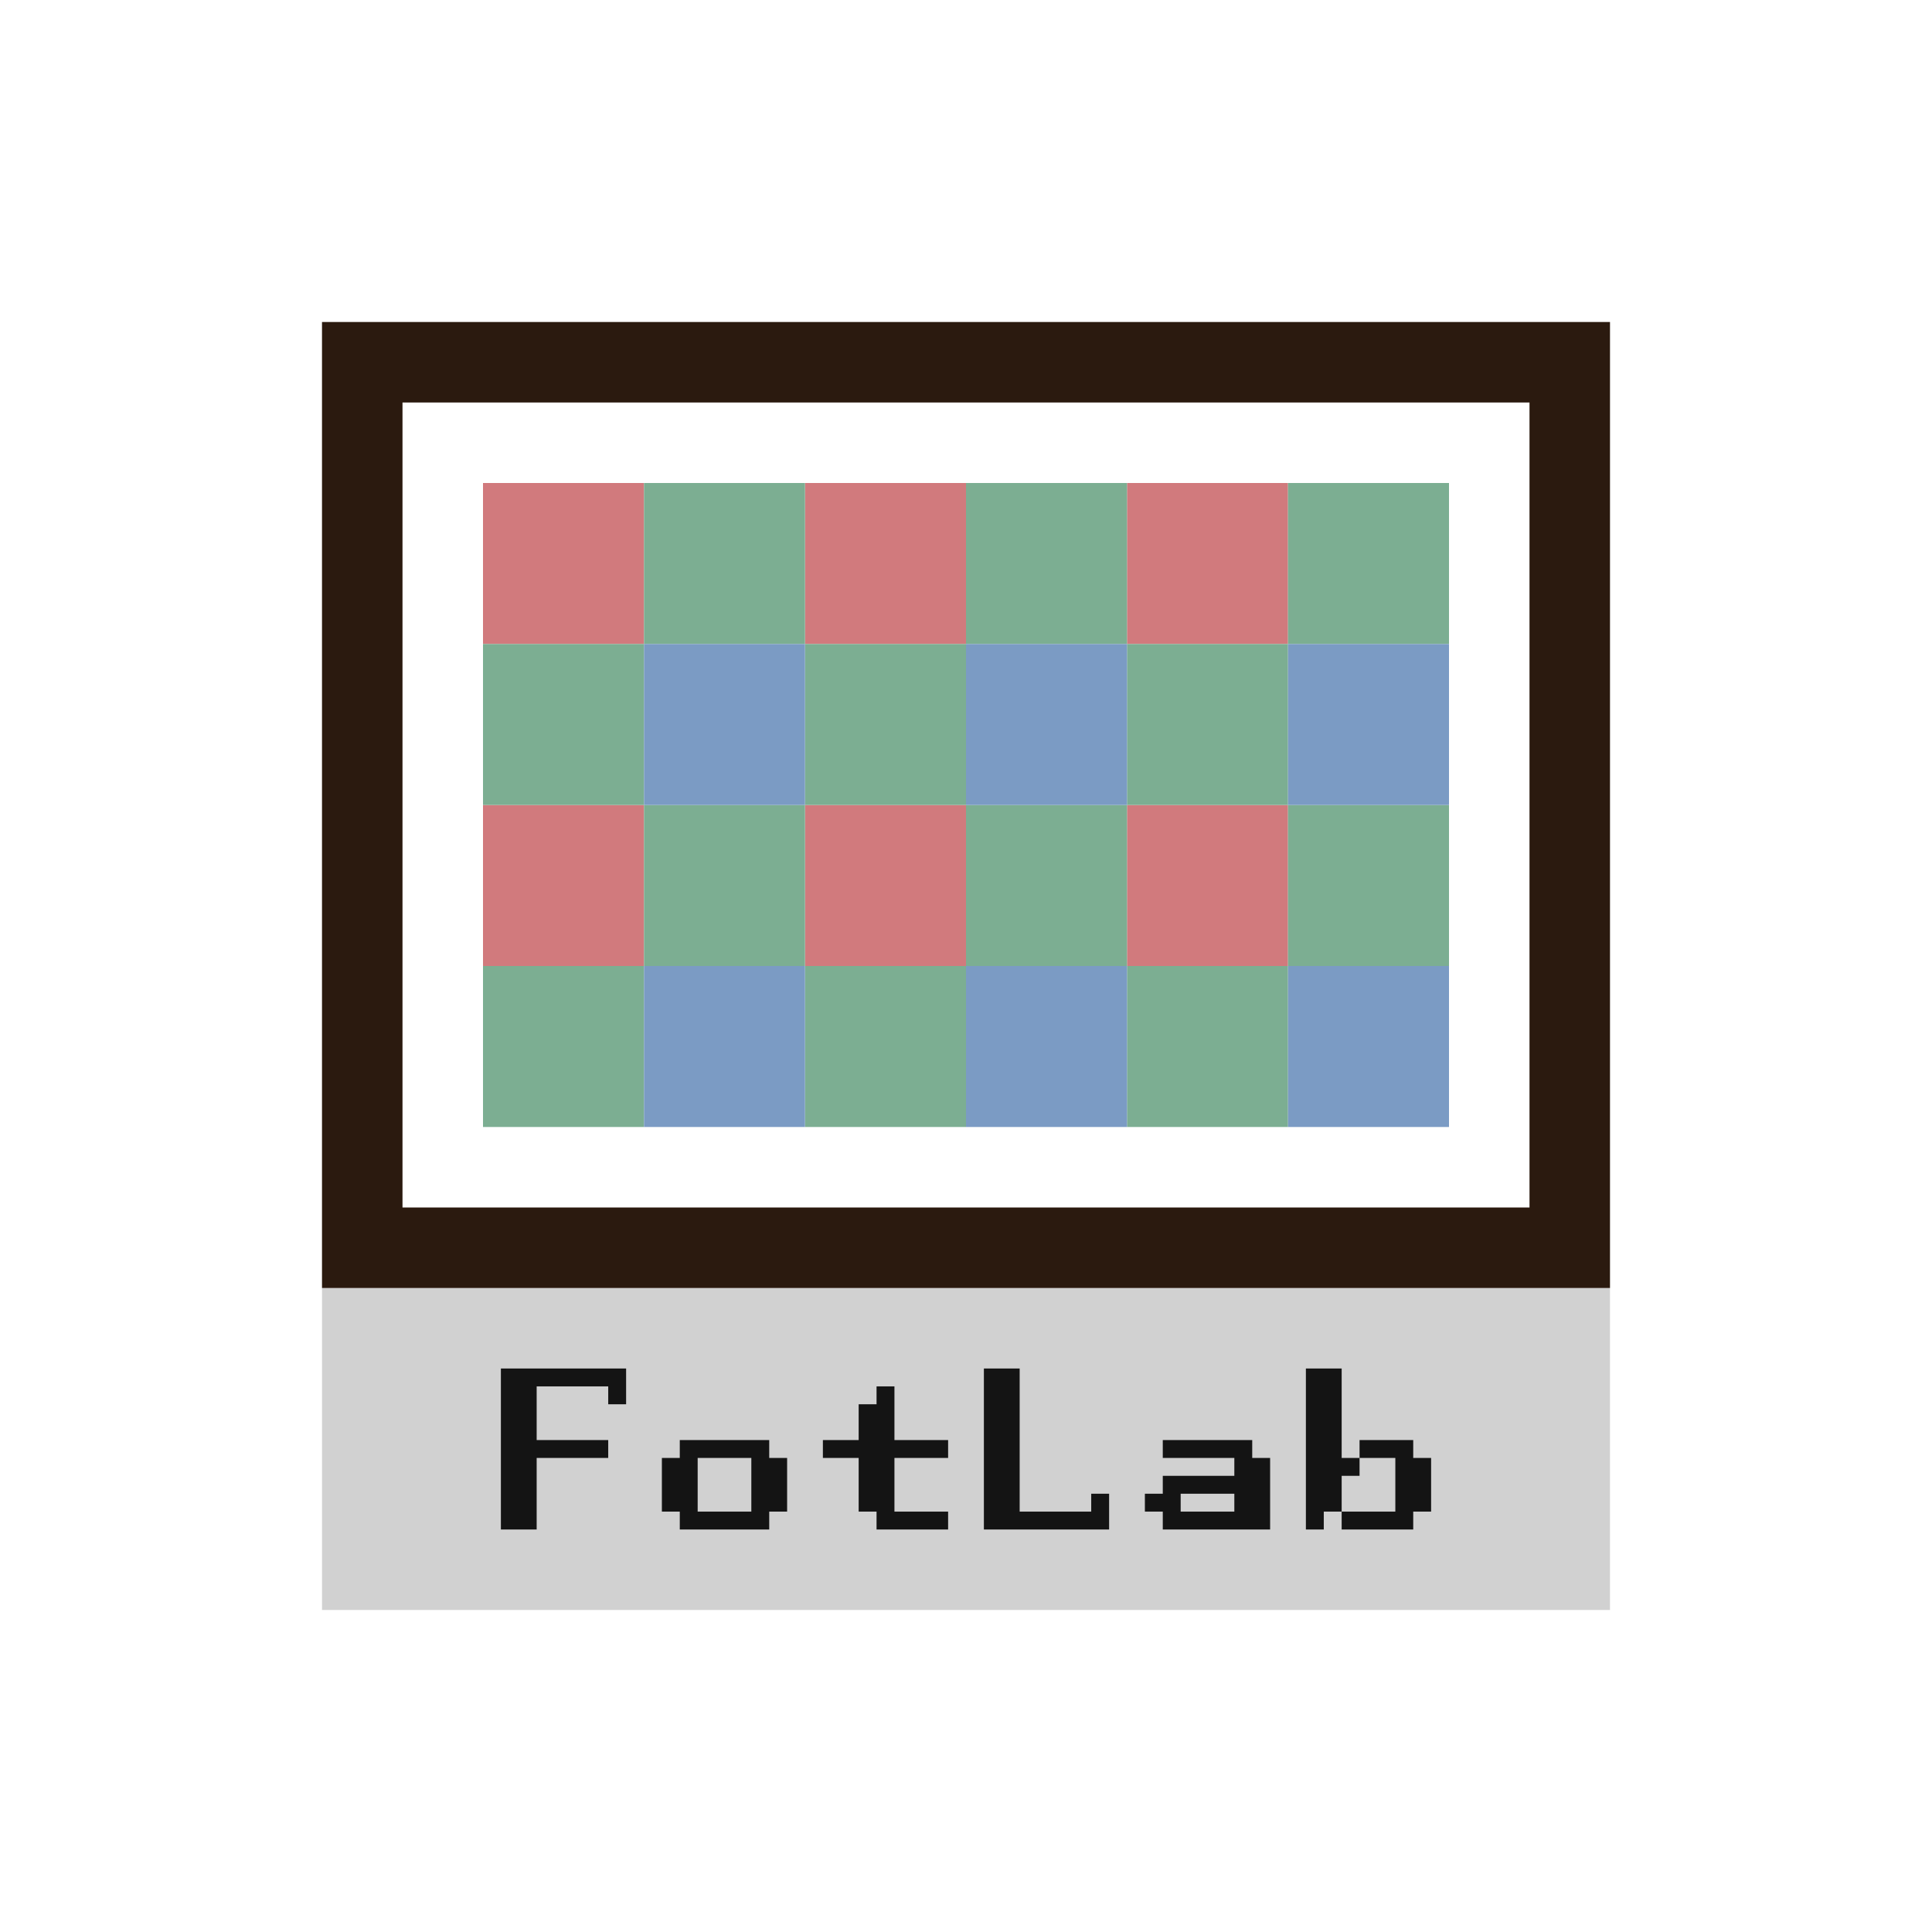
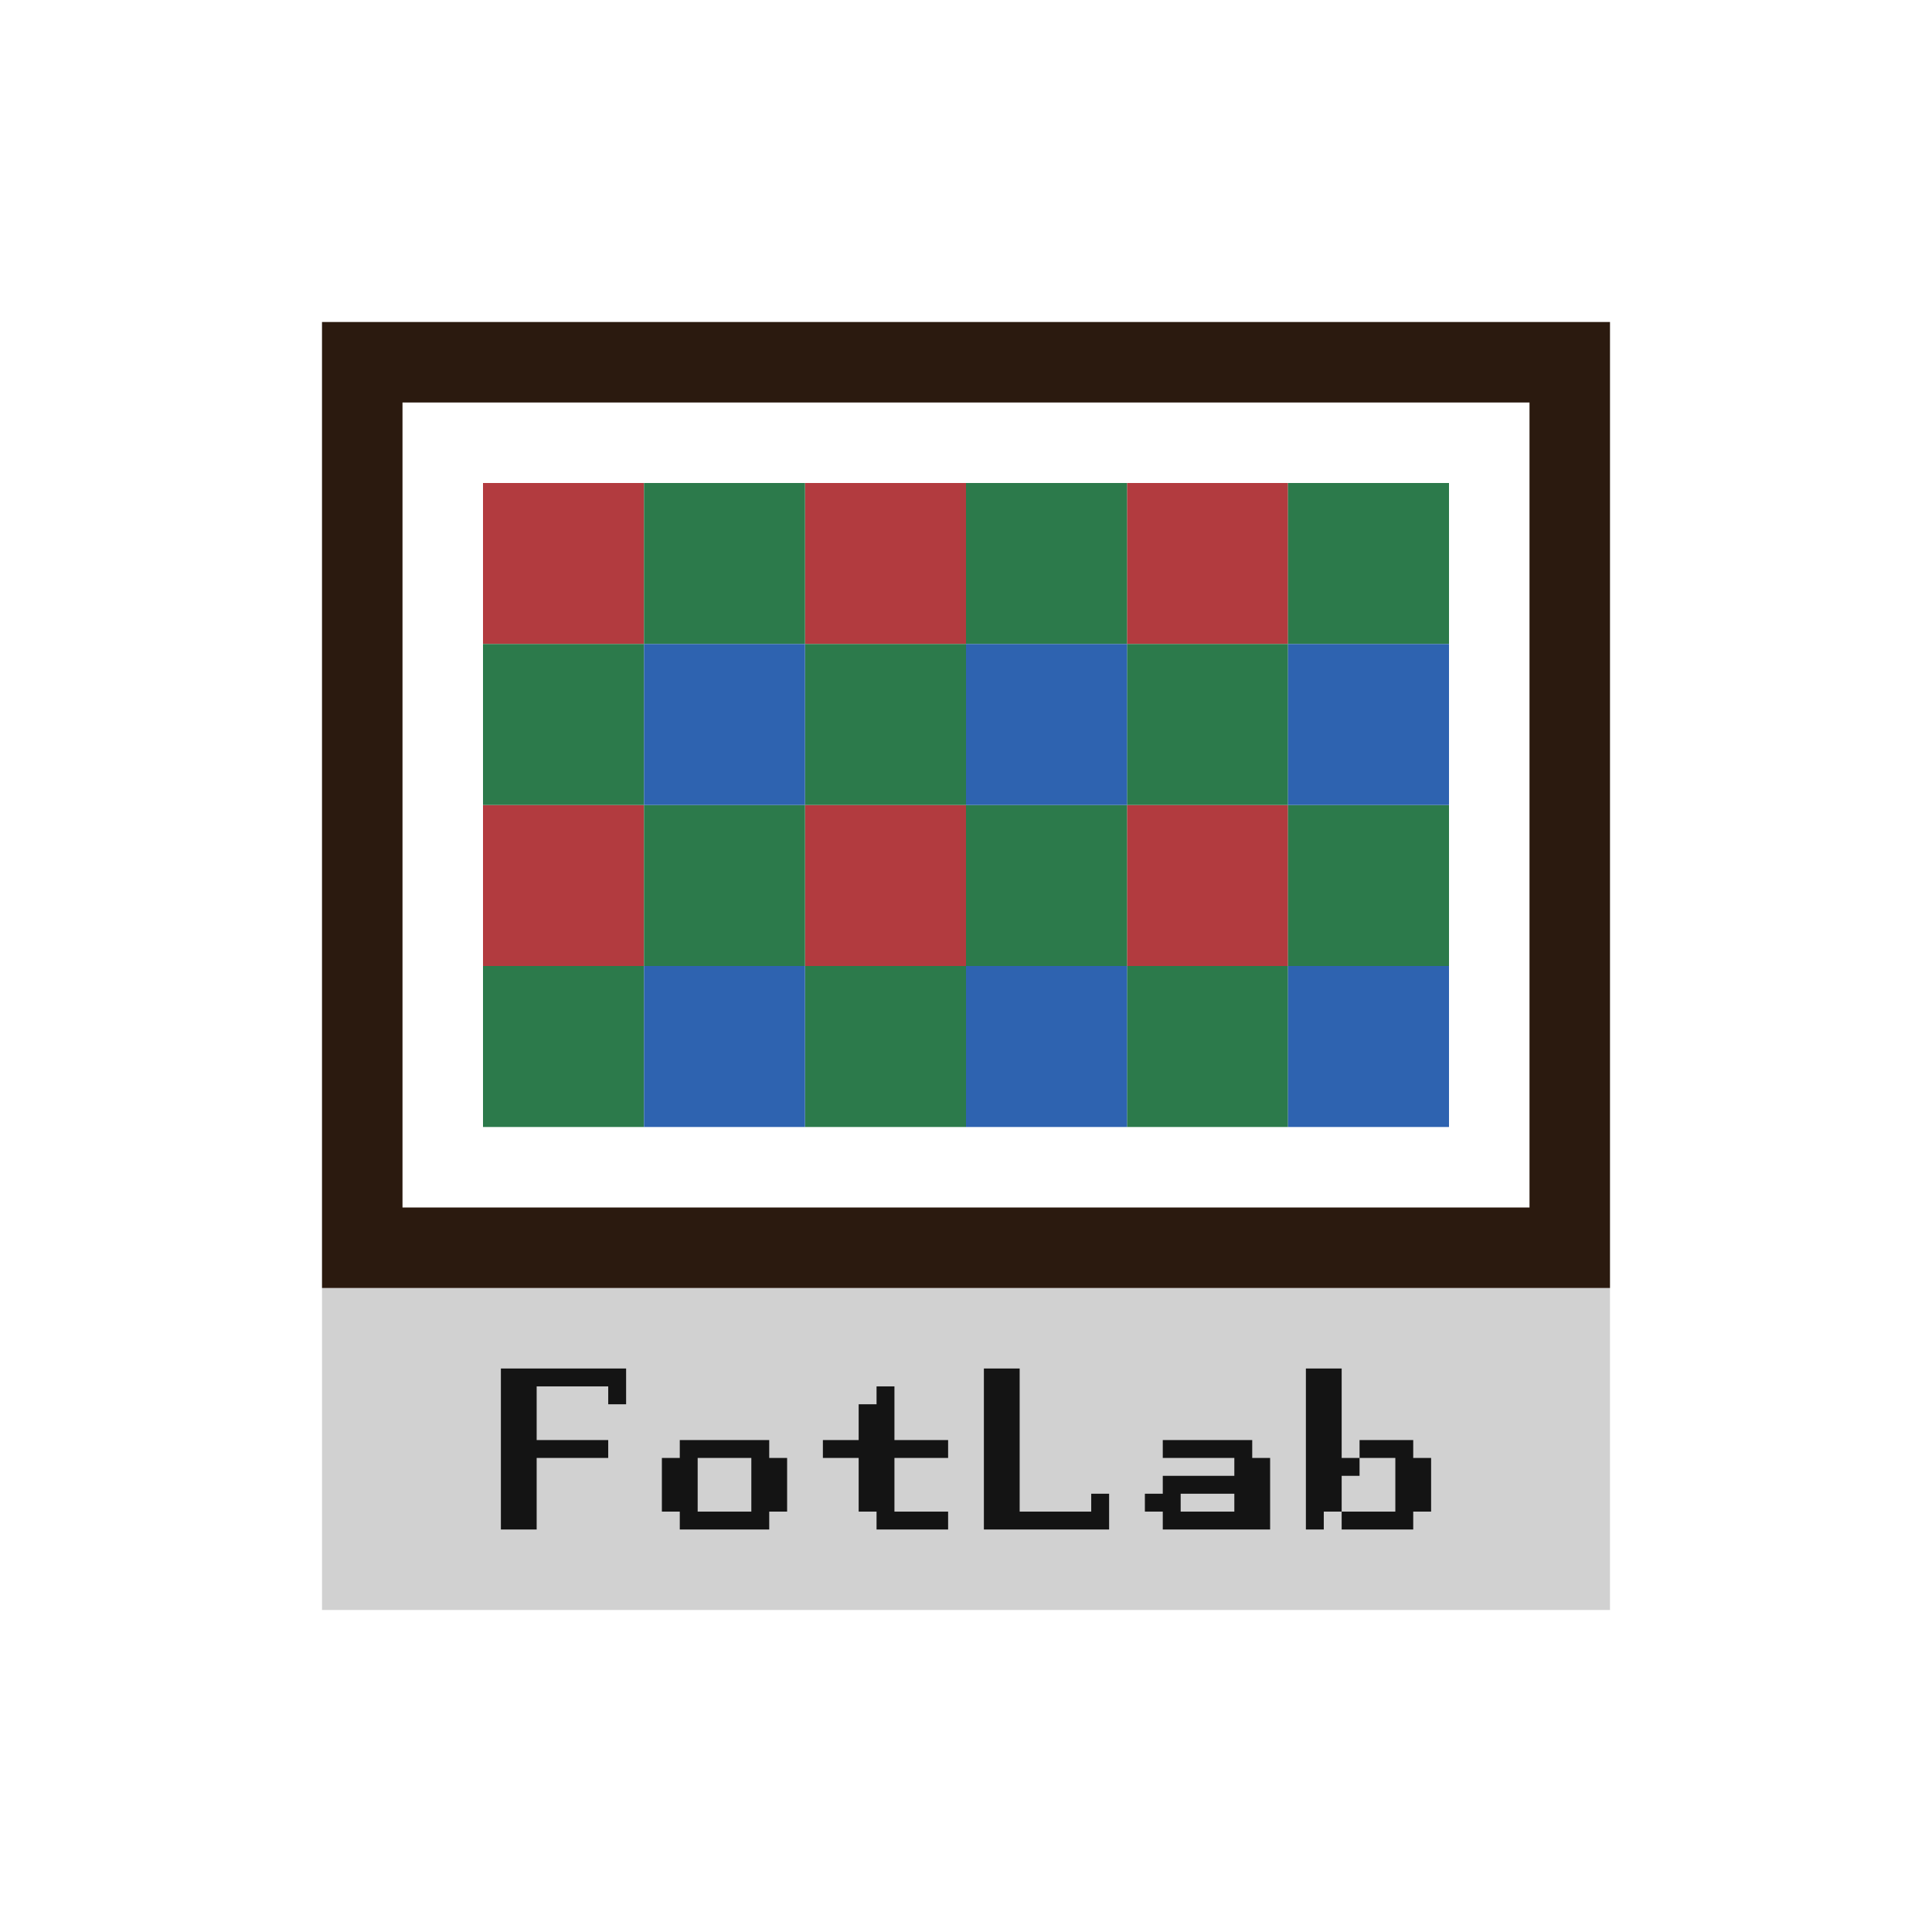
<svg xmlns="http://www.w3.org/2000/svg" viewBox="0 0 108 108" width="512" height="512">
  <rect x="0" y="0" width="108" height="108" fill="#FFFFFF" />
  <path fill="#D1D1D1" d="M18 72h72v18h-72z" />
  <path fill="#2B1A0F" d="M18 18h72v4.5h-72z M18 67.5h72v4.5h-72z M18 18h4.5v54h-4.5z M85.5 18h4.5v54h-4.5z" />
-   <path fill="#D17A7D" d="M27 27h9v9h-9z M45 27h9v9h-9z M63 27h9v9h-9z M27 45h9v9h-9z M45 45h9v9h-9z M63 45h9v9h-9z" />
-   <path fill="#7CAE92" d="M36 27h9v9h-9z M54 27h9v9h-9z M72 27h9v9h-9z M36 45h9v9h-9z M54 45h9v9h-9z M72 45h9v9h-9z M27 36h9v9h-9z M45 36h9v9h-9z M63 36h9v9h-9z M27 54h9v9h-9z M45 54h9v9h-9z M63 54h9v9h-9z" />
-   <path fill="#7B9BC4" d="M36 36h9v9h-9z M54 36h9v9h-9z M72 36h9v9h-9z M36 54h9v9h-9z M54 54h9v9h-9z M72 54h9v9h-9z" />
+   <path fill="#B23B3F" d="M27 27h9v9h-9z M45 27h9v9h-9z M63 27h9v9h-9z M27 45h9v9h-9z M45 45h9v9h-9z M63 45h9v9h-9z" />
+   <path fill="#2C7A4B" d="M36 27h9v9h-9z M54 27h9v9h-9z M72 27h9v9h-9z M36 45h9v9h-9z M54 45h9v9h-9z M72 45h9v9h-9z M27 36h9v9h-9z M45 36h9v9h-9z M63 36h9v9h-9z M27 54h9v9h-9z M45 54h9v9h-9z M63 54h9v9h-9z" />
+   <path fill="#2E63B0" d="M36 36h9v9h-9z M54 36h9v9h-9z M72 36h9v9h-9z M36 54h9v9h-9z M54 54h9v9h-9z M72 54h9v9h-9z" />
  <path fill="#141414" d="M28 76.5h7v1h-7z M28 77.5h2v1h-2z M34 77.5h1v1h-1z M28 78.5h2v1h-2z M28 79.5h2v1h-2z M28 80.5h6v1h-6z M28 81.5h2v1h-2z M28 82.5h2v1h-2z M28 83.5h2v1h-2z M28 84.5h2v1h-2z M38 80.5h5v1h-5z M37 81.5h2v1h-2z M42 81.5h2v1h-2z M37 82.5h2v1h-2z M42 82.5h2v1h-2z M37 83.5h2v1h-2z M42 83.5h2v1h-2z M38 84.5h5v1h-5z M49 77.5h1v1h-1z M48 78.5h2v1h-2z M48 79.5h2v1h-2z M46 80.5h7v1h-7z M48 81.5h2v1h-2z M48 82.5h2v1h-2z M48 83.5h2v1h-2z M49 84.5h4v1h-4z M55 76.5h2v1h-2z M55 77.5h2v1h-2z M55 78.5h2v1h-2z M55 79.5h2v1h-2z M55 80.5h2v1h-2z M55 81.5h2v1h-2z M55 82.5h2v1h-2z M55 83.5h2v1h-2z M61 83.5h1v1h-1z M55 84.5h7v1h-7z M65 80.5h5v1h-5z M69 81.5h2v1h-2z M65 82.5h6v1h-6z M64 83.5h2v1h-2z M69 83.5h2v1h-2z M65 84.5h6v1h-6z M73 76.5h2v1h-2z M73 77.5h2v1h-2z M73 78.5h2v1h-2z M73 79.5h2v1h-2z M73 80.5h2v1h-2z M76 80.5h3v1h-3z M73 81.5h3v1h-3z M78 81.5h2v1h-2z M73 82.5h2v1h-2z M78 82.5h2v1h-2z M73 83.5h2v1h-2z M78 83.5h2v1h-2z M73 84.5h1v1h-1z M75 84.5h4v1h-4z" />
</svg>
